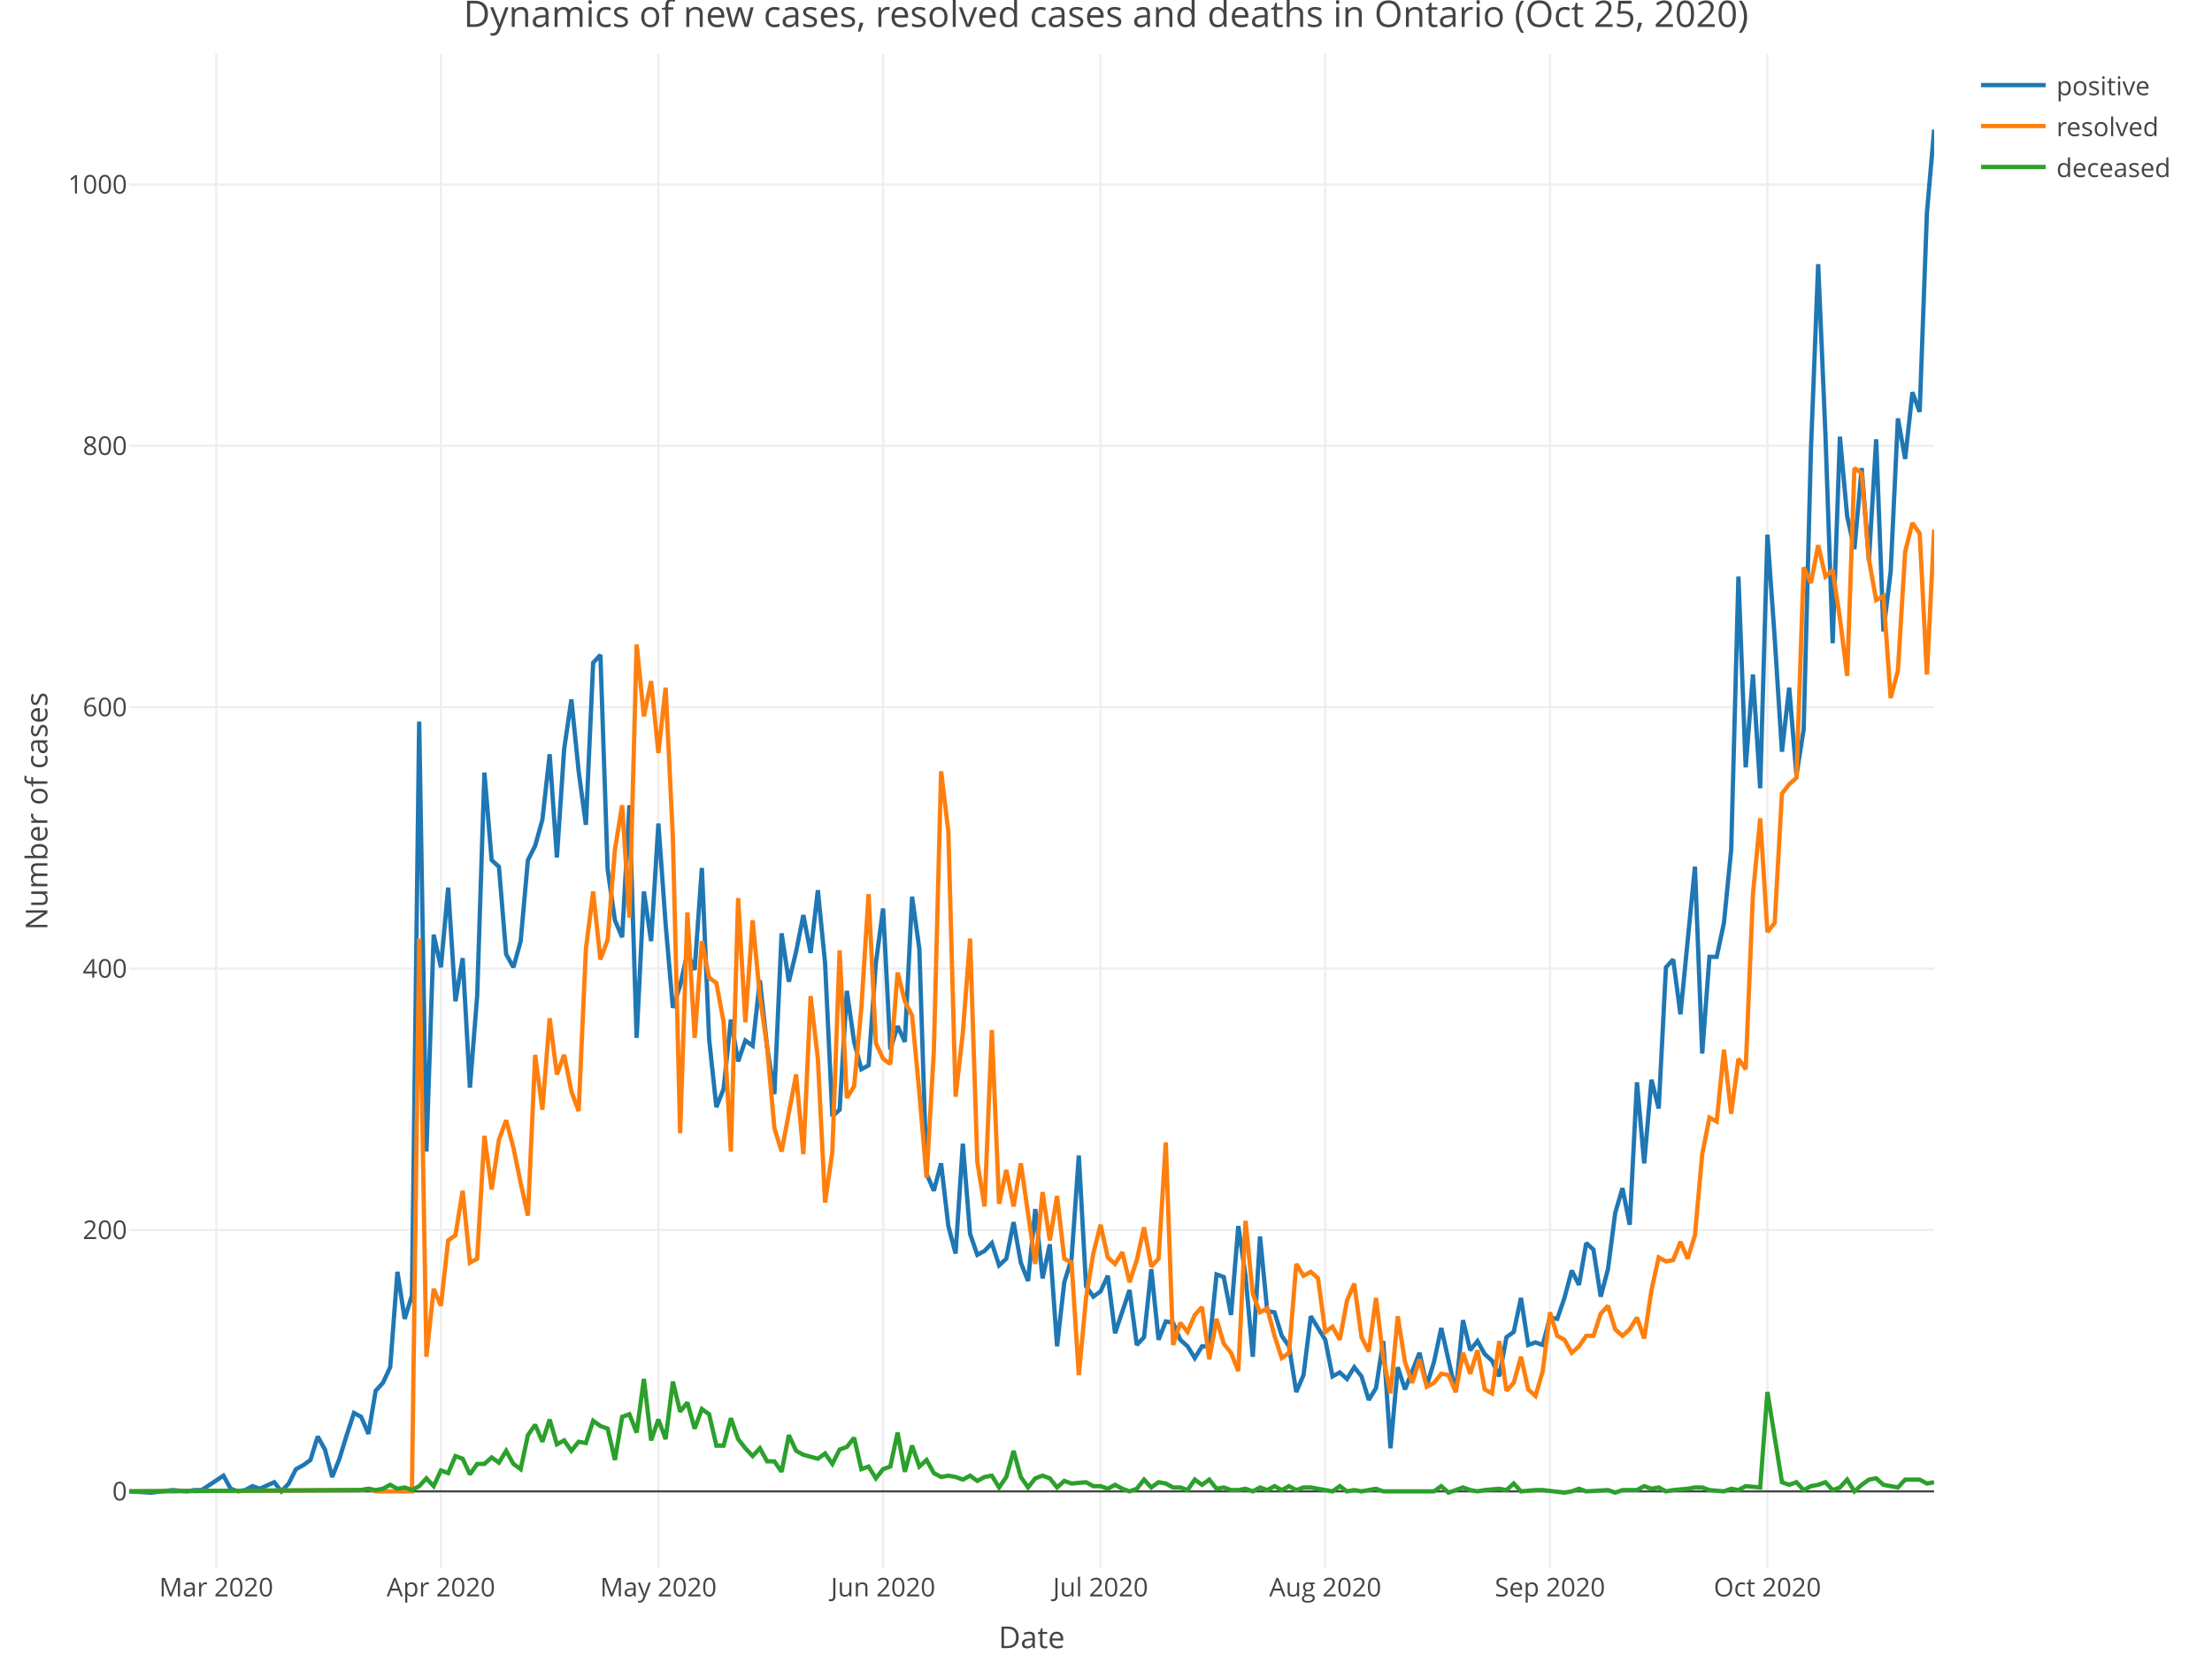
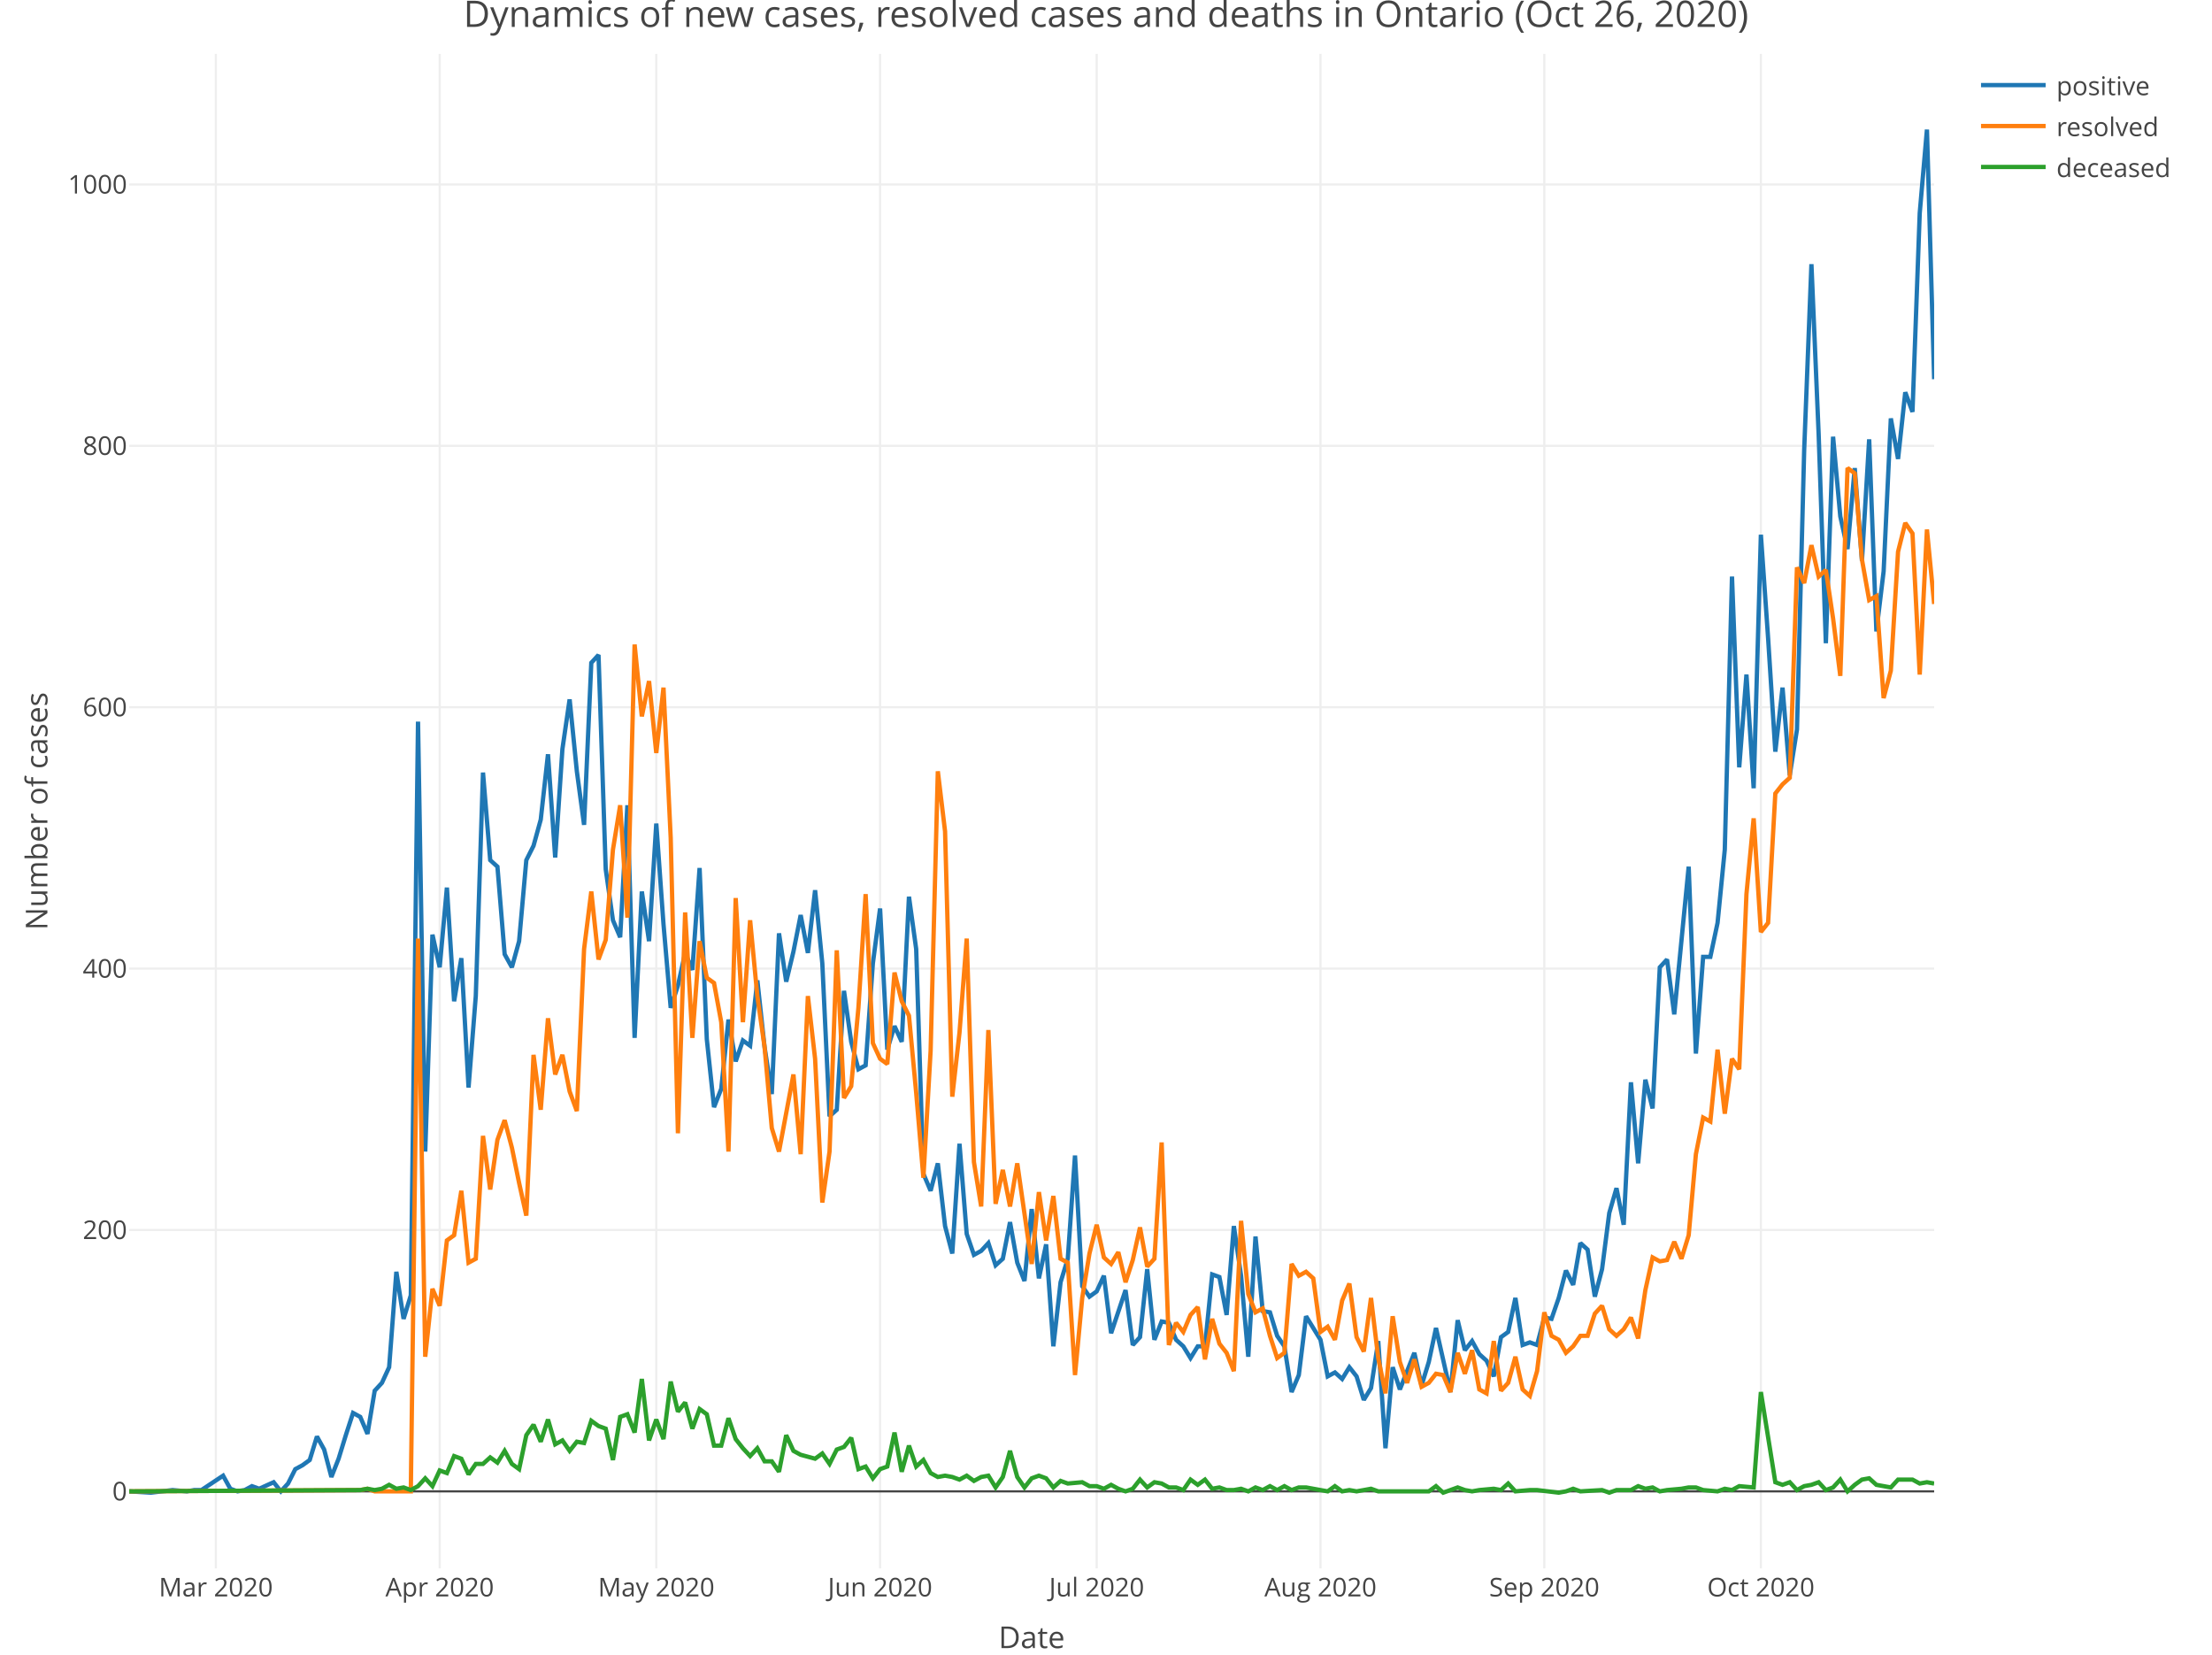
<svg xmlns="http://www.w3.org/2000/svg" class="main-svg" width="1027" height="768" style="" viewBox="0 0 1027 768">
  <rect x="0" y="0" width="1027" height="768" style="fill: rgb(255, 255, 255); fill-opacity: 1;" />
-   <defs id="defs-ac5cb8">
+   <defs id="defs-ad4a69">
    <g class="clips">
-       <clipPath id="clipac5cb8xyplot" class="plotclip">
+       <clipPath id="clipad4a69xyplot" class="plotclip">
        <rect width="838" height="703" />
      </clipPath>
-       <clipPath class="axesclip" id="clipac5cb8x">
+       <clipPath class="axesclip" id="clipad4a69x">
        <rect x="60" y="0" width="838" height="768" />
      </clipPath>
-       <clipPath class="axesclip" id="clipac5cb8y">
+       <clipPath class="axesclip" id="clipad4a69y">
        <rect x="0" y="25" width="1027" height="703" />
      </clipPath>
-       <clipPath class="axesclip" id="clipac5cb8xy">
+       <clipPath class="axesclip" id="clipad4a69xy">
        <rect x="60" y="25" width="838" height="703" />
      </clipPath>
    </g>
    <g class="gradients" />
  </defs>
  <g class="bglayer" />
  <g class="layer-below">
    <g class="imagelayer" />
    <g class="shapelayer" />
  </g>
  <g class="cartesianlayer">
    <g class="subplot xy">
      <g class="layer-subplot">
        <g class="shapelayer" />
        <g class="imagelayer" />
      </g>
      <g class="gridlayer">
        <g class="x">
-           <path class="xgrid crisp" transform="translate(100.39,0)" d="M0,25v703" style="stroke: rgb(238, 238, 238); stroke-opacity: 1; stroke-width: 1px;" />
-           <path class="xgrid crisp" transform="translate(204.71,0)" d="M0,25v703" style="stroke: rgb(238, 238, 238); stroke-opacity: 1; stroke-width: 1px;" />
-           <path class="xgrid crisp" transform="translate(305.68,0)" d="M0,25v703" style="stroke: rgb(238, 238, 238); stroke-opacity: 1; stroke-width: 1px;" />
-           <path class="xgrid crisp" transform="translate(410.01,0)" d="M0,25v703" style="stroke: rgb(238, 238, 238); stroke-opacity: 1; stroke-width: 1px;" />
-           <path class="xgrid crisp" transform="translate(510.97,0)" d="M0,25v703" style="stroke: rgb(238, 238, 238); stroke-opacity: 1; stroke-width: 1px;" />
-           <path class="xgrid crisp" transform="translate(615.3,0)" d="M0,25v703" style="stroke: rgb(238, 238, 238); stroke-opacity: 1; stroke-width: 1px;" />
-           <path class="xgrid crisp" transform="translate(719.63,0)" d="M0,25v703" style="stroke: rgb(238, 238, 238); stroke-opacity: 1; stroke-width: 1px;" />
-           <path class="xgrid crisp" transform="translate(820.59,0)" d="M0,25v703" style="stroke: rgb(238, 238, 238); stroke-opacity: 1; stroke-width: 1px;" />
+           <path class="xgrid crisp" transform="translate(100.22,0)" d="M0,25v703" style="stroke: rgb(238, 238, 238); stroke-opacity: 1; stroke-width: 1px;" />
+           <path class="xgrid crisp" transform="translate(204.14,0)" d="M0,25v703" style="stroke: rgb(238, 238, 238); stroke-opacity: 1; stroke-width: 1px;" />
+           <path class="xgrid crisp" transform="translate(304.7,0)" d="M0,25v703" style="stroke: rgb(238, 238, 238); stroke-opacity: 1; stroke-width: 1px;" />
+           <path class="xgrid crisp" transform="translate(408.61,0)" d="M0,25v703" style="stroke: rgb(238, 238, 238); stroke-opacity: 1; stroke-width: 1px;" />
+           <path class="xgrid crisp" transform="translate(509.17,0)" d="M0,25v703" style="stroke: rgb(238, 238, 238); stroke-opacity: 1; stroke-width: 1px;" />
+           <path class="xgrid crisp" transform="translate(613.08,0)" d="M0,25v703" style="stroke: rgb(238, 238, 238); stroke-opacity: 1; stroke-width: 1px;" />
+           <path class="xgrid crisp" transform="translate(716.99,0)" d="M0,25v703" style="stroke: rgb(238, 238, 238); stroke-opacity: 1; stroke-width: 1px;" />
+           <path class="xgrid crisp" transform="translate(817.55,0)" d="M0,25v703" style="stroke: rgb(238, 238, 238); stroke-opacity: 1; stroke-width: 1px;" />
        </g>
        <g class="y">
          <path class="ygrid crisp" transform="translate(0,570.92)" d="M60,0h838" style="stroke: rgb(238, 238, 238); stroke-opacity: 1; stroke-width: 1px;" />
          <path class="ygrid crisp" transform="translate(0,449.6)" d="M60,0h838" style="stroke: rgb(238, 238, 238); stroke-opacity: 1; stroke-width: 1px;" />
          <path class="ygrid crisp" transform="translate(0,328.27)" d="M60,0h838" style="stroke: rgb(238, 238, 238); stroke-opacity: 1; stroke-width: 1px;" />
          <path class="ygrid crisp" transform="translate(0,206.95)" d="M60,0h838" style="stroke: rgb(238, 238, 238); stroke-opacity: 1; stroke-width: 1px;" />
          <path class="ygrid crisp" transform="translate(0,85.63)" d="M60,0h838" style="stroke: rgb(238, 238, 238); stroke-opacity: 1; stroke-width: 1px;" />
        </g>
      </g>
      <g class="zerolinelayer">
        <path class="yzl zl crisp" transform="translate(0,692.24)" d="M60,0h838" style="stroke: rgb(68, 68, 68); stroke-opacity: 1; stroke-width: 1px;" />
      </g>
      <path class="xlines-below" />
      <path class="ylines-below" />
      <g class="overlines-below" />
      <g class="xaxislayer-below" />
      <g class="yaxislayer-below" />
      <g class="overaxes-below" />
-       <g class="plot" transform="translate(60, 25)" clip-path="url('#clipac5cb8xyplot')">
+       <g class="plot" transform="translate(60, 25)" clip-path="url('#clipad4a69xyplot')">
        <g class="scatterlayer mlayer">
-           <g class="trace scatter trace916192" style="stroke-miterlimit: 2; opacity: 1;">
+           <g class="trace scatter trace8b943e" style="stroke-miterlimit: 2; opacity: 1;">
            <g class="fills" />
            <g class="errorbars" />
            <g class="lines">
-               <path class="js-line" d="M0,667.24L10.1,667.85L20.19,666.64L26.92,667.24L30.29,666.64L33.65,666.64L43.75,659.96L47.12,666.03L50.48,667.24L53.85,666.64L57.21,664.82L60.58,666.03L67.31,663L70.67,667.24L74.04,663.6L77.41,656.93L80.77,655.11L84.14,652.68L87.5,641.77L90.87,647.83L94.23,660.57L97.6,652.08L100.96,641.16L104.33,630.85L107.69,632.67L111.06,640.55L114.43,620.53L117.79,616.89L121.16,609.61L124.52,565.33L127.89,587.17L131.25,576.25L134.62,309.95L137.98,509.52L141.35,408.83L144.71,423.99L148.08,386.99L151.45,439.76L154.81,419.74L158.18,479.8L161.54,437.34L164.91,333.6L168.27,374.25L171.64,377.28L175,417.92L178.37,423.99L181.73,411.86L185.1,374.25L188.47,367.58L191.83,355.44L195.2,325.11L198.56,373.03L201.93,322.69L205.29,299.63L208.66,333L212.02,357.87L215.39,282.65L218.76,279.01L222.12,378.49L225.49,402.15L228.85,410.04L232.22,348.77L235.58,456.75L238.95,388.81L242.31,411.86L245.68,357.26L249.04,403.97L252.41,442.8L255.78,432.48L259.14,417.32L262.51,425.2L265.87,377.89L269.24,457.35L272.6,488.9L275.97,480.41L279.33,448.26L282.7,467.67L286.06,457.96L289.43,460.39L292.8,430.06L296.16,460.99L299.53,482.83L302.89,408.22L306.26,430.66L309.62,416.71L312.99,399.73L316.35,417.32L319.72,388.2L323.08,422.17L326.45,493.14L329.82,490.11L333.18,434.91L336.55,458.57L339.91,471.31L343.28,469.49L346.64,422.17L350.01,396.69L353.37,462.21L356.74,451.29L360.1,458.57L363.47,391.23L366.84,415.5L370.2,519.84L373.57,527.72L376.93,514.98L380.3,544.1L383.66,556.84L387.03,505.88L390.39,547.74L393.76,557.45L397.12,555.63L400.49,551.99L403.86,562.3L407.22,559.27L410.59,542.28L413.95,561.09L417.32,569.58L420.68,536.21L424.05,568.37L427.41,552.59L430.78,599.91L434.14,570.18L437.51,559.27L440.88,511.34L444.24,572L447.61,576.86L450.97,574.43L454.34,567.15L457.7,593.84L464.43,573.82L467.8,599.3L471.16,595.66L474.53,564.12L477.9,596.88L481.26,588.38L484.63,588.99L487.99,596.88L491.36,599.91L494.72,605.37L498.09,599.91L501.45,599.91L504.82,566.55L508.18,567.76L511.55,585.35L514.92,544.1L518.28,567.15L521.65,604.76L525.01,548.95L528.38,583.53L531.74,584.14L535.11,595.06L538.47,599.91L541.84,621.14L545.2,613.25L548.57,585.96L555.3,596.88L558.67,613.86L562.03,612.04L565.4,615.07L568.76,609.61L572.13,613.86L575.49,624.78L578.86,619.32L582.22,597.48L585.59,647.23L588.96,609.61L592.32,619.93L599.05,602.94L602.42,618.11L605.78,607.19L609.15,591.42L615.88,621.14L619.24,587.78L622.61,601.73L625.98,597.48L629.34,603.55L632.71,606.58L636.07,613.86L639.44,595.66L642.8,593.24L646.17,577.46L649.53,599.3L652.9,598.09L656.27,599.3L659.63,586.56L663,587.17L666.36,577.46L669.73,564.73L673.09,571.4L676.46,551.99L679.82,555.02L683.19,576.86L686.55,564.12L689.92,538.03L693.29,526.51L696.65,543.49L700.02,477.37L703.38,514.98L706.75,476.16L710.11,489.51L713.48,423.99L716.84,420.35L720.21,445.83L726.94,377.28L730.31,464.03L733.67,419.14L737.04,419.14L740.4,403.37L743.77,369.4L747.13,242.61L750.5,331.18L753.86,288.11L757.23,340.88L760.59,223.2L763.96,271.12L767.33,323.9L770.69,294.17L774.06,334.82L777.42,313.59L780.79,183.77L784.15,97.63L787.52,176.49L790.88,273.55L794.25,177.7L797.61,214.71L800.98,229.87L804.35,192.26L807.71,235.33L811.08,178.92L814.44,268.09L817.81,240.19L821.17,169.21L824.54,188.02L827.9,157.08L831.27,166.18L834.63,73.97L838,35.15" style="vector-effect: non-scaling-stroke; fill: none; stroke: rgb(31, 119, 180); stroke-opacity: 1; stroke-width: 2px; opacity: 1;" />
+               <path class="js-line" d="M0,667.24L10.06,667.85L20.11,666.64L26.82,667.24L30.17,666.64L33.52,666.64L43.58,659.96L46.93,666.03L50.28,667.24L53.63,666.64L56.98,664.82L60.34,666.03L67.04,663L70.39,667.24L73.74,663.6L77.1,656.93L80.45,655.11L83.8,652.68L87.15,641.77L90.5,647.83L93.86,660.57L97.21,652.08L100.56,641.16L103.91,630.85L107.26,632.67L110.62,640.55L113.97,620.53L117.32,616.89L120.67,609.61L124.02,565.33L127.38,587.17L130.73,576.25L134.08,309.95L137.43,509.52L140.78,408.83L144.14,423.99L147.49,386.99L150.84,439.76L154.19,419.74L157.54,479.8L160.9,437.34L164.25,333.6L167.6,374.25L170.95,377.28L174.3,417.92L177.66,423.99L181.01,411.86L184.36,374.25L187.71,367.58L191.06,355.44L194.42,325.11L197.77,373.03L201.12,322.69L204.47,299.63L207.82,333L211.18,357.87L214.53,282.65L217.88,279.01L221.23,378.49L224.58,402.15L227.94,410.04L231.29,348.77L234.64,456.75L237.99,388.81L241.34,411.86L244.7,357.26L248.05,403.97L251.4,442.8L254.75,432.48L258.1,417.32L261.46,425.2L264.81,377.89L268.16,457.35L271.51,488.9L274.86,480.41L278.22,448.26L281.57,467.67L284.92,457.96L288.27,460.39L291.62,430.06L294.98,460.99L298.33,482.83L301.68,408.22L305.03,430.66L308.38,416.71L311.74,399.73L315.09,417.32L318.44,388.2L321.79,422.17L325.14,493.14L328.5,490.11L331.85,434.91L335.2,458.57L338.55,471.31L341.9,469.49L345.26,422.17L348.61,396.69L351.96,462.21L355.31,451.29L358.66,458.57L362.02,391.23L365.37,415.5L368.72,519.84L372.07,527.72L375.42,514.98L378.78,544.1L382.13,556.84L385.48,505.88L388.83,547.74L392.18,557.45L395.54,555.63L398.89,551.99L402.24,562.3L405.59,559.27L408.94,542.28L412.3,561.09L415.65,569.58L419,536.21L422.35,568.37L425.7,552.59L429.06,599.91L432.41,570.18L435.76,559.27L439.11,511.34L442.46,572L445.82,576.86L449.17,574.43L452.52,567.15L455.87,593.84L462.58,573.82L465.93,599.3L469.28,595.66L472.63,564.12L475.98,596.88L479.34,588.38L482.69,588.99L486.04,596.88L489.39,599.91L492.74,605.37L496.1,599.91L499.45,599.91L502.8,566.55L506.15,567.76L509.5,585.35L512.86,544.1L516.21,567.15L519.56,604.76L522.91,548.95L526.26,583.53L529.62,584.14L532.97,595.06L536.32,599.91L539.67,621.14L543.02,613.25L546.38,585.96L553.08,596.88L556.43,613.86L559.78,612.04L563.14,615.07L566.49,609.61L569.84,613.86L573.19,624.78L576.54,619.32L579.9,597.48L583.25,647.23L586.6,609.61L589.95,619.93L596.66,602.94L600.01,618.11L603.36,607.19L606.71,591.42L613.42,621.14L616.77,587.78L620.12,601.73L623.47,597.48L626.82,603.55L630.18,606.58L633.53,613.86L636.88,595.66L640.23,593.24L643.58,577.46L646.94,599.3L650.29,598.09L653.64,599.3L656.99,586.56L660.34,587.17L663.7,577.46L667.05,564.73L670.4,571.4L673.75,551.99L677.1,555.02L680.46,576.86L683.81,564.12L687.16,538.03L690.51,526.51L693.86,543.49L697.22,477.37L700.57,514.98L703.92,476.16L707.27,489.51L710.62,423.99L713.98,420.35L717.33,445.83L724.03,377.28L727.38,464.03L730.74,419.14L734.09,419.14L737.44,403.37L740.79,369.4L744.14,242.61L747.5,331.18L750.85,288.11L754.2,340.88L757.55,223.2L760.9,271.12L764.26,323.9L767.61,294.17L770.96,334.82L774.31,313.59L777.66,183.77L781.02,97.63L784.37,176.49L787.72,273.55L791.07,177.7L794.42,214.71L797.78,229.87L801.13,192.26L804.48,235.33L807.83,178.92L811.18,268.09L814.54,240.19L817.89,169.21L821.24,188.02L824.59,157.08L827.94,166.18L831.3,73.97L834.65,35.15L838,151.01" style="vector-effect: non-scaling-stroke; fill: none; stroke: rgb(31, 119, 180); stroke-opacity: 1; stroke-width: 2px; opacity: 1;" />
            </g>
            <g class="points" />
            <g class="text" />
          </g>
-           <g class="trace scatter tracea59ca1" style="stroke-miterlimit: 2; opacity: 1;">
+           <g class="trace scatter trace8396fc" style="stroke-miterlimit: 2; opacity: 1;">
            <g class="fills" />
            <g class="errorbars" />
            <g class="lines">
-               <path class="js-line" d="M0,667.24L107.69,666.64L111.06,666.03L114.43,667.24L117.79,667.24L131.25,667.24L134.62,410.65L137.98,604.76L141.35,573.22L144.71,581.1L148.08,550.77L151.45,548.35L154.81,527.72L158.18,561.09L161.54,559.27L164.91,502.24L168.27,527.12L171.64,504.06L175,494.96L178.37,507.7L181.73,524.08L185.1,539.25L188.47,464.63L191.83,490.11L195.2,447.65L198.56,473.73L201.93,464.63L205.29,481.62L208.66,490.72L212.02,415.5L215.39,388.81L218.76,420.35L222.12,411.25L225.49,369.4L228.85,348.77L232.22,400.94L235.58,274.16L238.95,307.52L242.31,291.14L245.68,324.51L249.04,294.17L252.41,363.94L255.78,501.03L259.14,398.51L262.51,456.75L265.87,411.86L269.24,428.84L272.6,431.27L275.97,449.47L279.33,509.52L282.7,391.84L286.06,449.47L289.43,402.15L292.8,437.34L296.16,460.99L299.53,498.6L302.89,509.52L309.62,473.73L312.99,510.74L316.35,437.34L319.72,466.45L323.08,533.18L326.45,509.52L329.82,416.1L333.18,484.65L336.55,479.19L339.91,442.8L343.28,390.02L346.64,459.17L350.01,466.45L353.37,468.88L356.74,426.42L360.1,439.76L363.47,446.44L366.84,482.23L370.2,521.66L373.57,462.81L376.93,333L380.3,360.9L383.66,484.05L387.03,454.32L390.39,410.65L393.76,514.38L397.12,535L400.49,453.11L403.86,533.79L407.22,518.02L410.59,535L413.95,514.98L420.68,561.69L424.05,528.33L427.41,550.77L430.78,530.15L434.14,559.27L437.51,561.09L440.88,613.25L444.24,577.46L447.61,556.84L450.97,543.49L454.34,558.66L457.7,561.69L461.07,556.23L464.43,570.18L467.8,559.87L471.16,544.71L474.53,562.91L477.9,559.27L481.26,505.28L484.63,599.3L487.99,588.99L491.36,593.24L494.72,585.35L498.09,581.71L501.45,605.98L504.82,587.17L508.18,598.7L511.55,602.94L514.92,611.43L518.28,541.67L521.65,575.64L525.01,584.14L528.38,582.32L531.74,595.06L535.11,605.37L538.47,602.94L541.84,561.69L545.2,567.15L548.57,565.33L551.94,568.37L555.3,593.24L558.67,590.81L562.03,596.88L565.4,578.68L568.76,570.79L572.13,595.66L575.49,602.34L578.86,577.46L582.22,605.37L585.59,621.75L588.96,585.96L592.32,607.19L595.69,616.89L599.05,605.98L602.42,618.71L605.78,616.89L609.15,612.65L612.51,613.25L615.88,621.14L619.24,602.94L622.61,612.65L625.98,601.73L629.34,619.93L632.71,621.75L636.07,597.48L639.44,620.53L642.8,616.89L646.17,604.76L649.53,619.93L652.9,622.96L656.27,611.43L659.63,584.14L663,595.06L666.36,596.88L669.73,602.94L673.09,599.91L676.46,595.06L679.82,595.06L683.19,584.74L686.55,581.1L689.92,592.02L693.29,595.06L696.65,592.02L700.02,586.56L703.38,596.27L706.75,573.82L710.11,558.66L713.48,560.48L716.84,559.87L720.21,551.38L723.57,559.27L726.94,548.35L730.31,510.74L733.67,493.75L737.04,495.57L740.4,462.21L743.77,491.93L747.13,466.45L750.5,471.31L753.86,390.02L757.23,354.84L760.59,407.61L763.96,403.37L767.33,343.31L770.69,339.06L774.06,336.03L777.42,238.37L780.79,245.65L784.15,228.05L787.52,242.61L790.88,239.58L794.25,262.02L797.61,288.72L800.98,192.26L804.35,194.69L807.71,234.73L811.08,253.53L814.44,251.71L817.81,299.03L821.17,286.29L824.54,231.09L827.9,217.74L831.27,222.59L834.63,288.11L838,220.77" style="vector-effect: non-scaling-stroke; fill: none; stroke: rgb(255, 127, 14); stroke-opacity: 1; stroke-width: 2px; opacity: 1;" />
+               <path class="js-line" d="M0,667.24L107.26,666.64L110.62,666.03L113.97,667.24L117.32,667.24L130.73,667.24L134.08,410.65L137.43,604.76L140.78,573.22L144.14,581.1L147.49,550.77L150.84,548.35L154.19,527.72L157.54,561.09L160.9,559.27L164.25,502.24L167.6,527.12L170.95,504.06L174.3,494.96L177.66,507.7L181.01,524.08L184.36,539.25L187.71,464.63L191.06,490.11L194.42,447.65L197.77,473.73L201.12,464.63L204.47,481.62L207.82,490.72L211.18,415.5L214.53,388.81L217.88,420.35L221.23,411.25L224.58,369.4L227.94,348.77L231.29,400.94L234.64,274.16L237.99,307.52L241.34,291.14L244.7,324.51L248.05,294.17L251.4,363.94L254.75,501.03L258.1,398.51L261.46,456.75L264.81,411.86L268.16,428.84L271.51,431.27L274.86,449.47L278.22,509.52L281.57,391.84L284.92,449.47L288.27,402.15L291.62,437.34L294.98,460.99L298.33,498.6L301.68,509.52L308.38,473.73L311.74,510.74L315.09,437.34L318.44,466.45L321.79,533.18L325.14,509.52L328.5,416.1L331.85,484.65L335.2,479.19L338.55,442.8L341.9,390.02L345.26,459.17L348.61,466.45L351.96,468.88L355.31,426.42L358.66,439.76L362.02,446.44L365.37,482.23L368.72,521.66L372.07,462.81L375.42,333L378.78,360.9L382.13,484.05L385.48,454.32L388.83,410.65L392.18,514.38L395.54,535L398.89,453.11L402.24,533.79L405.59,518.02L408.94,535L412.3,514.98L419,561.69L422.35,528.33L425.7,550.77L429.06,530.15L432.41,559.27L435.76,561.09L439.11,613.25L442.46,577.46L445.82,556.84L449.17,543.49L452.52,558.66L455.87,561.69L459.22,556.23L462.58,570.18L465.93,559.87L469.28,544.71L472.63,562.91L475.98,559.27L479.34,505.28L482.69,599.3L486.04,588.99L489.39,593.24L492.74,585.35L496.1,581.71L499.45,605.98L502.8,587.17L506.15,598.7L509.5,602.94L512.86,611.43L516.21,541.67L519.56,575.64L522.91,584.14L526.26,582.32L529.62,595.06L532.97,605.37L536.32,602.94L539.67,561.69L543.02,567.15L546.38,565.33L549.73,568.37L553.08,593.24L556.43,590.81L559.78,596.88L563.14,578.68L566.49,570.79L569.84,595.66L573.19,602.34L576.54,577.46L579.9,605.37L583.25,621.75L586.6,585.96L589.95,607.19L593.3,616.89L596.66,605.98L600.01,618.71L603.36,616.89L606.71,612.65L610.06,613.25L613.42,621.14L616.77,602.94L620.12,612.65L623.47,601.73L626.82,619.93L630.18,621.75L633.53,597.48L636.88,620.53L640.23,616.89L643.58,604.76L646.94,619.93L650.29,622.96L653.64,611.43L656.99,584.14L660.34,595.06L663.7,596.88L667.05,602.94L670.4,599.91L673.75,595.06L677.1,595.06L680.46,584.74L683.81,581.1L687.16,592.02L690.51,595.06L693.86,592.02L697.22,586.56L700.57,596.27L703.92,573.82L707.27,558.66L710.62,560.48L713.98,559.87L717.33,551.38L720.68,559.27L724.03,548.35L727.38,510.74L730.74,493.75L734.09,495.57L737.44,462.21L740.79,491.93L744.14,466.45L747.5,471.31L750.85,390.02L754.2,354.84L757.55,407.61L760.9,403.37L764.26,343.31L767.61,339.06L770.96,336.03L774.31,238.37L777.66,245.65L781.02,228.05L784.37,242.61L787.72,239.58L791.07,262.02L794.42,288.72L797.78,192.26L801.13,194.69L804.48,234.73L807.83,253.53L811.18,251.71L814.54,299.03L817.89,286.29L821.24,231.09L824.59,217.74L827.94,222.59L831.3,288.11L834.65,220.77L838,255.35" style="vector-effect: non-scaling-stroke; fill: none; stroke: rgb(255, 127, 14); stroke-opacity: 1; stroke-width: 2px; opacity: 1;" />
            </g>
            <g class="points" />
            <g class="text" />
          </g>
-           <g class="trace scatter trace984071" style="stroke-miterlimit: 2; opacity: 1;">
+           <g class="trace scatter traced3b23b" style="stroke-miterlimit: 2; opacity: 1;">
            <g class="fills" />
            <g class="errorbars" />
            <g class="lines">
-               <path class="js-line" d="M0,667.24L107.69,666.64L111.06,666.03L114.43,666.64L117.79,666.03L121.16,664.21L124.52,666.03L127.89,665.42L131.25,666.64L134.62,664.82L137.98,661.18L141.35,664.82L144.71,657.54L148.08,658.75L151.45,650.86L154.81,652.08L158.18,659.36L161.54,654.5L164.91,654.5L168.27,651.47L171.64,653.9L175,648.44L178.37,654.5L181.73,656.93L185.1,641.16L188.47,636.31L191.83,644.19L195.2,633.88L198.56,645.41L201.93,643.59L205.29,648.44L208.66,644.19L212.02,644.8L215.39,634.49L218.76,636.91L222.12,638.13L225.49,652.68L228.85,632.67L232.22,631.45L235.58,639.95L238.95,615.07L242.31,643.59L245.68,633.88L249.04,642.98L252.41,616.29L255.78,630.24L259.14,625.99L262.51,638.13L265.87,629.03L269.24,631.45L272.6,646.01L275.97,646.01L279.33,633.27L282.7,642.98L286.06,647.23L289.43,650.86L292.8,647.23L296.16,653.29L299.53,653.29L302.89,658.14L306.26,641.16L309.62,648.44L312.99,650.26L319.72,652.08L323.08,649.65L326.45,654.5L329.82,647.83L333.18,646.62L336.55,642.37L339.91,656.93L343.28,655.72L346.64,661.18L350.01,656.93L353.37,655.72L356.74,639.95L360.1,658.14L363.47,646.01L366.84,655.72L370.2,652.68L373.57,658.75L376.93,660.57L380.3,659.96L383.66,660.57L387.03,661.78L390.39,659.96L393.76,662.39L397.12,660.57L400.49,659.96L403.86,665.42L407.22,660.57L410.59,648.44L413.95,660.57L417.32,665.42L420.68,661.18L424.05,659.96L427.41,661.18L430.78,665.42L434.14,662.39L437.51,663.6L444.24,663L447.61,664.82L450.97,664.82L454.34,666.03L457.7,664.21L461.07,666.03L464.43,667.24L467.8,666.03L471.16,661.78L474.53,665.42L477.9,663L481.26,663.6L484.63,665.42L487.99,665.42L491.36,666.64L494.72,661.78L498.09,664.21L501.45,661.78L504.82,666.03L508.18,665.42L511.55,666.64L514.92,666.64L518.28,666.03L521.65,667.24L525.01,665.42L528.38,666.64L531.74,664.82L535.11,666.64L538.47,664.82L541.84,666.64L545.2,665.42L548.57,665.42L558.67,667.24L562.03,664.82L565.4,667.24L568.76,666.64L572.13,667.24L575.49,666.64L578.86,666.03L582.22,667.24L605.78,667.24L609.15,664.82L612.51,667.85L615.88,666.64L619.24,665.42L622.61,666.64L625.98,667.24L629.34,666.64L636.07,666.03L639.44,666.64L642.8,663.6L646.17,667.24L652.9,666.64L656.27,666.64L666.36,667.85L669.73,667.24L673.09,666.03L676.46,667.24L686.55,666.64L689.92,667.85L693.29,666.64L696.65,666.64L700.02,666.64L703.38,664.82L706.75,666.03L710.11,665.42L713.48,667.24L716.84,666.64L723.57,666.03L726.94,665.42L730.31,665.42L733.67,666.64L740.4,667.24L743.77,666.03L747.13,666.64L750.5,664.82L757.23,665.42L760.59,621.14L767.33,663L770.69,664.21L774.06,663L777.42,666.64L780.79,664.82L784.15,664.21L787.52,663L790.88,666.64L794.25,665.42L797.61,661.78L800.98,667.24L804.35,664.21L807.71,661.78L811.08,661.18L814.44,664.21L817.81,664.82L821.17,665.42L824.54,661.78L831.27,661.78L834.63,663.6L838,663" style="vector-effect: non-scaling-stroke; fill: none; stroke: rgb(44, 160, 44); stroke-opacity: 1; stroke-width: 2px; opacity: 1;" />
+               <path class="js-line" d="M0,667.24L107.26,666.64L110.62,666.03L113.97,666.64L117.32,666.03L120.67,664.21L124.02,666.03L127.38,665.42L130.73,666.64L134.08,664.82L137.43,661.18L140.78,664.82L144.14,657.54L147.49,658.75L150.84,650.86L154.19,652.08L157.54,659.36L160.9,654.5L164.25,654.5L167.6,651.47L170.95,653.9L174.3,648.44L177.66,654.5L181.01,656.93L184.36,641.16L187.71,636.31L191.06,644.19L194.42,633.88L197.77,645.41L201.12,643.59L204.47,648.44L207.82,644.19L211.18,644.8L214.53,634.49L217.88,636.91L221.23,638.13L224.58,652.68L227.94,632.67L231.29,631.45L234.64,639.95L237.99,615.07L241.34,643.59L244.7,633.88L248.05,642.98L251.4,616.29L254.75,630.24L258.1,625.99L261.46,638.13L264.81,629.03L268.16,631.45L271.51,646.01L274.86,646.01L278.22,633.27L281.57,642.98L284.92,647.23L288.27,650.86L291.62,647.23L294.98,653.29L298.33,653.29L301.68,658.14L305.03,641.16L308.38,648.44L311.74,650.26L318.44,652.08L321.79,649.65L325.14,654.5L328.5,647.83L331.85,646.62L335.2,642.37L338.55,656.93L341.9,655.72L345.26,661.18L348.61,656.93L351.96,655.72L355.31,639.95L358.66,658.14L362.02,646.01L365.37,655.72L368.72,652.68L372.07,658.75L375.42,660.57L378.78,659.96L382.13,660.57L385.48,661.78L388.83,659.96L392.18,662.39L395.54,660.57L398.89,659.96L402.24,665.42L405.59,660.57L408.94,648.44L412.3,660.57L415.65,665.42L419,661.18L422.35,659.96L425.7,661.18L429.06,665.42L432.41,662.39L435.76,663.6L442.46,663L445.82,664.82L449.17,664.82L452.52,666.03L455.87,664.21L459.22,666.03L462.58,667.24L465.93,666.03L469.28,661.78L472.63,665.42L475.98,663L479.34,663.6L482.69,665.42L486.04,665.42L489.39,666.64L492.74,661.78L496.1,664.21L499.45,661.78L502.8,666.03L506.15,665.42L509.5,666.64L512.86,666.64L516.21,666.03L519.56,667.24L522.91,665.42L526.26,666.64L529.62,664.82L532.97,666.64L536.32,664.82L539.67,666.64L543.02,665.42L546.38,665.42L556.43,667.24L559.78,664.82L563.14,667.24L566.49,666.64L569.84,667.24L573.19,666.64L576.54,666.03L579.9,667.24L603.36,667.24L606.71,664.82L610.06,667.85L613.42,666.64L616.77,665.42L620.12,666.64L623.47,667.24L626.82,666.64L633.53,666.03L636.88,666.64L640.23,663.6L643.58,667.24L650.29,666.64L653.64,666.64L663.7,667.85L667.05,667.24L670.4,666.03L673.75,667.24L683.81,666.64L687.16,667.85L690.51,666.64L693.86,666.64L697.22,666.64L700.57,664.82L703.92,666.03L707.27,665.42L710.62,667.24L713.98,666.64L720.68,666.03L724.03,665.42L727.38,665.42L730.74,666.64L737.44,667.24L740.79,666.03L744.14,666.64L747.5,664.82L754.2,665.42L757.55,621.14L764.26,663L767.61,664.21L770.96,663L774.31,666.64L777.66,664.82L781.02,664.21L784.37,663L787.72,666.64L791.07,665.42L794.42,661.78L797.78,667.24L801.13,664.21L804.48,661.78L807.83,661.18L811.18,664.21L814.54,664.82L817.89,665.42L821.24,661.78L827.94,661.78L831.3,663.6L834.65,663L838,663.6" style="vector-effect: non-scaling-stroke; fill: none; stroke: rgb(44, 160, 44); stroke-opacity: 1; stroke-width: 2px; opacity: 1;" />
            </g>
            <g class="points" />
            <g class="text" />
          </g>
        </g>
      </g>
      <g class="overplot" />
      <path class="xlines-above crisp" style="fill: none;" d="M0,0" />
      <path class="ylines-above crisp" style="fill: none;" d="M0,0" />
      <g class="overlines-above" />
      <g class="xaxislayer-above">
        <g class="xtick">
-           <text text-anchor="middle" x="0" y="741" transform="translate(100.39,0)" style="font-family: 'Open Sans', verdana, arial, sans-serif; font-size: 12px; fill: rgb(68, 68, 68); fill-opacity: 1; white-space: pre;">Mar 2020</text>
-         </g>
-         <g class="xtick">
-           <text text-anchor="middle" x="0" y="741" transform="translate(204.71,0)" style="font-family: 'Open Sans', verdana, arial, sans-serif; font-size: 12px; fill: rgb(68, 68, 68); fill-opacity: 1; white-space: pre;">Apr 2020</text>
-         </g>
-         <g class="xtick">
-           <text text-anchor="middle" x="0" y="741" transform="translate(305.68,0)" style="font-family: 'Open Sans', verdana, arial, sans-serif; font-size: 12px; fill: rgb(68, 68, 68); fill-opacity: 1; white-space: pre;">May 2020</text>
-         </g>
-         <g class="xtick">
-           <text text-anchor="middle" x="0" y="741" transform="translate(410.01,0)" style="font-family: 'Open Sans', verdana, arial, sans-serif; font-size: 12px; fill: rgb(68, 68, 68); fill-opacity: 1; white-space: pre;">Jun 2020</text>
-         </g>
-         <g class="xtick">
-           <text text-anchor="middle" x="0" y="741" transform="translate(510.97,0)" style="font-family: 'Open Sans', verdana, arial, sans-serif; font-size: 12px; fill: rgb(68, 68, 68); fill-opacity: 1; white-space: pre;">Jul 2020</text>
-         </g>
-         <g class="xtick">
-           <text text-anchor="middle" x="0" y="741" transform="translate(615.3,0)" style="font-family: 'Open Sans', verdana, arial, sans-serif; font-size: 12px; fill: rgb(68, 68, 68); fill-opacity: 1; white-space: pre;">Aug 2020</text>
-         </g>
-         <g class="xtick">
-           <text text-anchor="middle" x="0" y="741" transform="translate(719.63,0)" style="font-family: 'Open Sans', verdana, arial, sans-serif; font-size: 12px; fill: rgb(68, 68, 68); fill-opacity: 1; white-space: pre;">Sep 2020</text>
-         </g>
-         <g class="xtick">
-           <text text-anchor="middle" x="0" y="741" transform="translate(820.59,0)" style="font-family: 'Open Sans', verdana, arial, sans-serif; font-size: 12px; fill: rgb(68, 68, 68); fill-opacity: 1; white-space: pre;">Oct 2020</text>
+           <text text-anchor="middle" x="0" y="741" transform="translate(100.22,0)" style="font-family: 'Open Sans', verdana, arial, sans-serif; font-size: 12px; fill: rgb(68, 68, 68); fill-opacity: 1; white-space: pre;">Mar 2020</text>
+         </g>
+         <g class="xtick">
+           <text text-anchor="middle" x="0" y="741" transform="translate(204.14,0)" style="font-family: 'Open Sans', verdana, arial, sans-serif; font-size: 12px; fill: rgb(68, 68, 68); fill-opacity: 1; white-space: pre;">Apr 2020</text>
+         </g>
+         <g class="xtick">
+           <text text-anchor="middle" x="0" y="741" transform="translate(304.7,0)" style="font-family: 'Open Sans', verdana, arial, sans-serif; font-size: 12px; fill: rgb(68, 68, 68); fill-opacity: 1; white-space: pre;">May 2020</text>
+         </g>
+         <g class="xtick">
+           <text text-anchor="middle" x="0" y="741" transform="translate(408.61,0)" style="font-family: 'Open Sans', verdana, arial, sans-serif; font-size: 12px; fill: rgb(68, 68, 68); fill-opacity: 1; white-space: pre;">Jun 2020</text>
+         </g>
+         <g class="xtick">
+           <text text-anchor="middle" x="0" y="741" transform="translate(509.17,0)" style="font-family: 'Open Sans', verdana, arial, sans-serif; font-size: 12px; fill: rgb(68, 68, 68); fill-opacity: 1; white-space: pre;">Jul 2020</text>
+         </g>
+         <g class="xtick">
+           <text text-anchor="middle" x="0" y="741" transform="translate(613.08,0)" style="font-family: 'Open Sans', verdana, arial, sans-serif; font-size: 12px; fill: rgb(68, 68, 68); fill-opacity: 1; white-space: pre;">Aug 2020</text>
+         </g>
+         <g class="xtick">
+           <text text-anchor="middle" x="0" y="741" transform="translate(716.99,0)" style="font-family: 'Open Sans', verdana, arial, sans-serif; font-size: 12px; fill: rgb(68, 68, 68); fill-opacity: 1; white-space: pre;">Sep 2020</text>
+         </g>
+         <g class="xtick">
+           <text text-anchor="middle" x="0" y="741" transform="translate(817.55,0)" style="font-family: 'Open Sans', verdana, arial, sans-serif; font-size: 12px; fill: rgb(68, 68, 68); fill-opacity: 1; white-space: pre;">Oct 2020</text>
        </g>
      </g>
      <g class="yaxislayer-above">
        <g class="ytick">
          <text text-anchor="end" x="59" y="4.2" transform="translate(0,692.24)" style="font-family: 'Open Sans', verdana, arial, sans-serif; font-size: 12px; fill: rgb(68, 68, 68); fill-opacity: 1; white-space: pre;">0</text>
        </g>
        <g class="ytick">
          <text text-anchor="end" x="59" y="4.2" transform="translate(0,570.92)" style="font-family: 'Open Sans', verdana, arial, sans-serif; font-size: 12px; fill: rgb(68, 68, 68); fill-opacity: 1; white-space: pre;">200</text>
        </g>
        <g class="ytick">
          <text text-anchor="end" x="59" y="4.2" transform="translate(0,449.6)" style="font-family: 'Open Sans', verdana, arial, sans-serif; font-size: 12px; fill: rgb(68, 68, 68); fill-opacity: 1; white-space: pre;">400</text>
        </g>
        <g class="ytick">
          <text text-anchor="end" x="59" y="4.2" transform="translate(0,328.27)" style="font-family: 'Open Sans', verdana, arial, sans-serif; font-size: 12px; fill: rgb(68, 68, 68); fill-opacity: 1; white-space: pre;">600</text>
        </g>
        <g class="ytick">
          <text text-anchor="end" x="59" y="4.2" transform="translate(0,206.95)" style="font-family: 'Open Sans', verdana, arial, sans-serif; font-size: 12px; fill: rgb(68, 68, 68); fill-opacity: 1; white-space: pre;">800</text>
        </g>
        <g class="ytick">
          <text text-anchor="end" x="59" y="4.2" transform="translate(0,85.63)" style="font-family: 'Open Sans', verdana, arial, sans-serif; font-size: 12px; fill: rgb(68, 68, 68); fill-opacity: 1; white-space: pre;">1000</text>
        </g>
      </g>
      <g class="overaxes-above" />
    </g>
  </g>
  <g class="polarlayer" />
  <g class="ternarylayer" />
  <g class="geolayer" />
  <g class="funnelarealayer" />
  <g class="pielayer" />
  <g class="treemaplayer" />
  <g class="sunburstlayer" />
  <g class="glimages" />
-   <defs id="topdefs-ac5cb8">
+   <defs id="topdefs-ad4a69">
    <g class="clips" />
-     <clipPath id="legendac5cb8">
+     <clipPath id="legendad4a69">
      <rect width="102" height="67" x="0" y="0" />
    </clipPath>
  </defs>
  <g class="layer-above">
    <g class="imagelayer" />
    <g class="shapelayer" />
  </g>
  <g class="infolayer">
    <g class="legend" pointer-events="all" transform="translate(914.76, 25)">
      <rect class="bg" shape-rendering="crispEdges" style="stroke: rgb(68, 68, 68); stroke-opacity: 1; fill: rgb(255, 255, 255); fill-opacity: 1; stroke-width: 0px;" width="102" height="67" x="0" y="0" />
-       <g class="scrollbox" transform="translate(0, 0)" clip-path="url('#legendac5cb8')">
+       <g class="scrollbox" transform="translate(0, 0)" clip-path="url('#legendad4a69')">
        <g class="groups">
          <g class="traces" style="opacity: 1;" transform="translate(0, 14.5)">
            <text class="legendtext user-select-none" text-anchor="start" x="40" y="4.68" style="font-family: 'Open Sans', verdana, arial, sans-serif; font-size: 12px; fill: rgb(68, 68, 68); fill-opacity: 1; white-space: pre;">positive</text>
            <g class="layers" style="opacity: 1;">
              <g class="legendfill" />
              <g class="legendlines">
                <path class="js-line" d="M5,0h30" style="fill: none; stroke: rgb(31, 119, 180); stroke-opacity: 1; stroke-width: 2px;" />
              </g>
              <g class="legendsymbols">
                <g class="legendpoints" />
              </g>
            </g>
            <rect class="legendtoggle" pointer-events="all" x="0" y="-9.5" width="96.109" height="19" style="cursor: pointer; fill: rgb(0, 0, 0); fill-opacity: 0;" />
          </g>
          <g class="traces" style="opacity: 1;" transform="translate(0, 33.5)">
            <text class="legendtext user-select-none" text-anchor="start" x="40" y="4.68" style="font-family: 'Open Sans', verdana, arial, sans-serif; font-size: 12px; fill: rgb(68, 68, 68); fill-opacity: 1; white-space: pre;">resolved</text>
            <g class="layers" style="opacity: 1;">
              <g class="legendfill" />
              <g class="legendlines">
                <path class="js-line" d="M5,0h30" style="fill: none; stroke: rgb(255, 127, 14); stroke-opacity: 1; stroke-width: 2px;" />
              </g>
              <g class="legendsymbols">
                <g class="legendpoints" />
              </g>
            </g>
            <rect class="legendtoggle" pointer-events="all" x="0" y="-9.5" width="96.109" height="19" style="cursor: pointer; fill: rgb(0, 0, 0); fill-opacity: 0;" />
          </g>
          <g class="traces" style="opacity: 1;" transform="translate(0, 52.5)">
            <text class="legendtext user-select-none" text-anchor="start" x="40" y="4.68" style="font-family: 'Open Sans', verdana, arial, sans-serif; font-size: 12px; fill: rgb(68, 68, 68); fill-opacity: 1; white-space: pre;">deceased</text>
            <g class="layers" style="opacity: 1;">
              <g class="legendfill" />
              <g class="legendlines">
                <path class="js-line" d="M5,0h30" style="fill: none; stroke: rgb(44, 160, 44); stroke-opacity: 1; stroke-width: 2px;" />
              </g>
              <g class="legendsymbols">
                <g class="legendpoints" />
              </g>
            </g>
            <rect class="legendtoggle" pointer-events="all" x="0" y="-9.5" width="96.109" height="19" style="cursor: pointer; fill: rgb(0, 0, 0); fill-opacity: 0;" />
          </g>
        </g>
      </g>
      <rect class="scrollbar" rx="20" ry="3" width="0" height="0" style="fill: rgb(128, 139, 164); fill-opacity: 1;" x="0" y="0" />
    </g>
    <g class="g-gtitle">
-       <text class="gtitle" x="513.5" y="12.5" text-anchor="middle" dy="0em" style="font-family: 'Open Sans', verdana, arial, sans-serif; font-size: 17px; fill: rgb(68, 68, 68); opacity: 1; font-weight: normal; white-space: pre;">Dynamics of new cases, resolved cases and deaths in Ontario (Oct 25, 2020)</text>
+       <text class="gtitle" x="513.5" y="12.5" text-anchor="middle" dy="0em" style="font-family: 'Open Sans', verdana, arial, sans-serif; font-size: 17px; fill: rgb(68, 68, 68); opacity: 1; font-weight: normal; white-space: pre;">Dynamics of new cases, resolved cases and deaths in Ontario (Oct 26, 2020)</text>
    </g>
    <g class="g-xtitle" transform="translate(0,-15)">
      <text class="xtitle" x="479" y="780" text-anchor="middle" style="font-family: 'Open Sans', verdana, arial, sans-serif; font-size: 14px; fill: rgb(68, 68, 68); opacity: 1; font-weight: normal; white-space: pre;">Date</text>
    </g>
    <g class="g-ytitle">
      <text class="ytitle" transform="rotate(-90,22,376.5)" x="22" y="376.5" text-anchor="middle" style="font-family: 'Open Sans', verdana, arial, sans-serif; font-size: 14px; fill: rgb(68, 68, 68); opacity: 1; font-weight: normal; white-space: pre;">Number of cases</text>
    </g>
  </g>
</svg>
